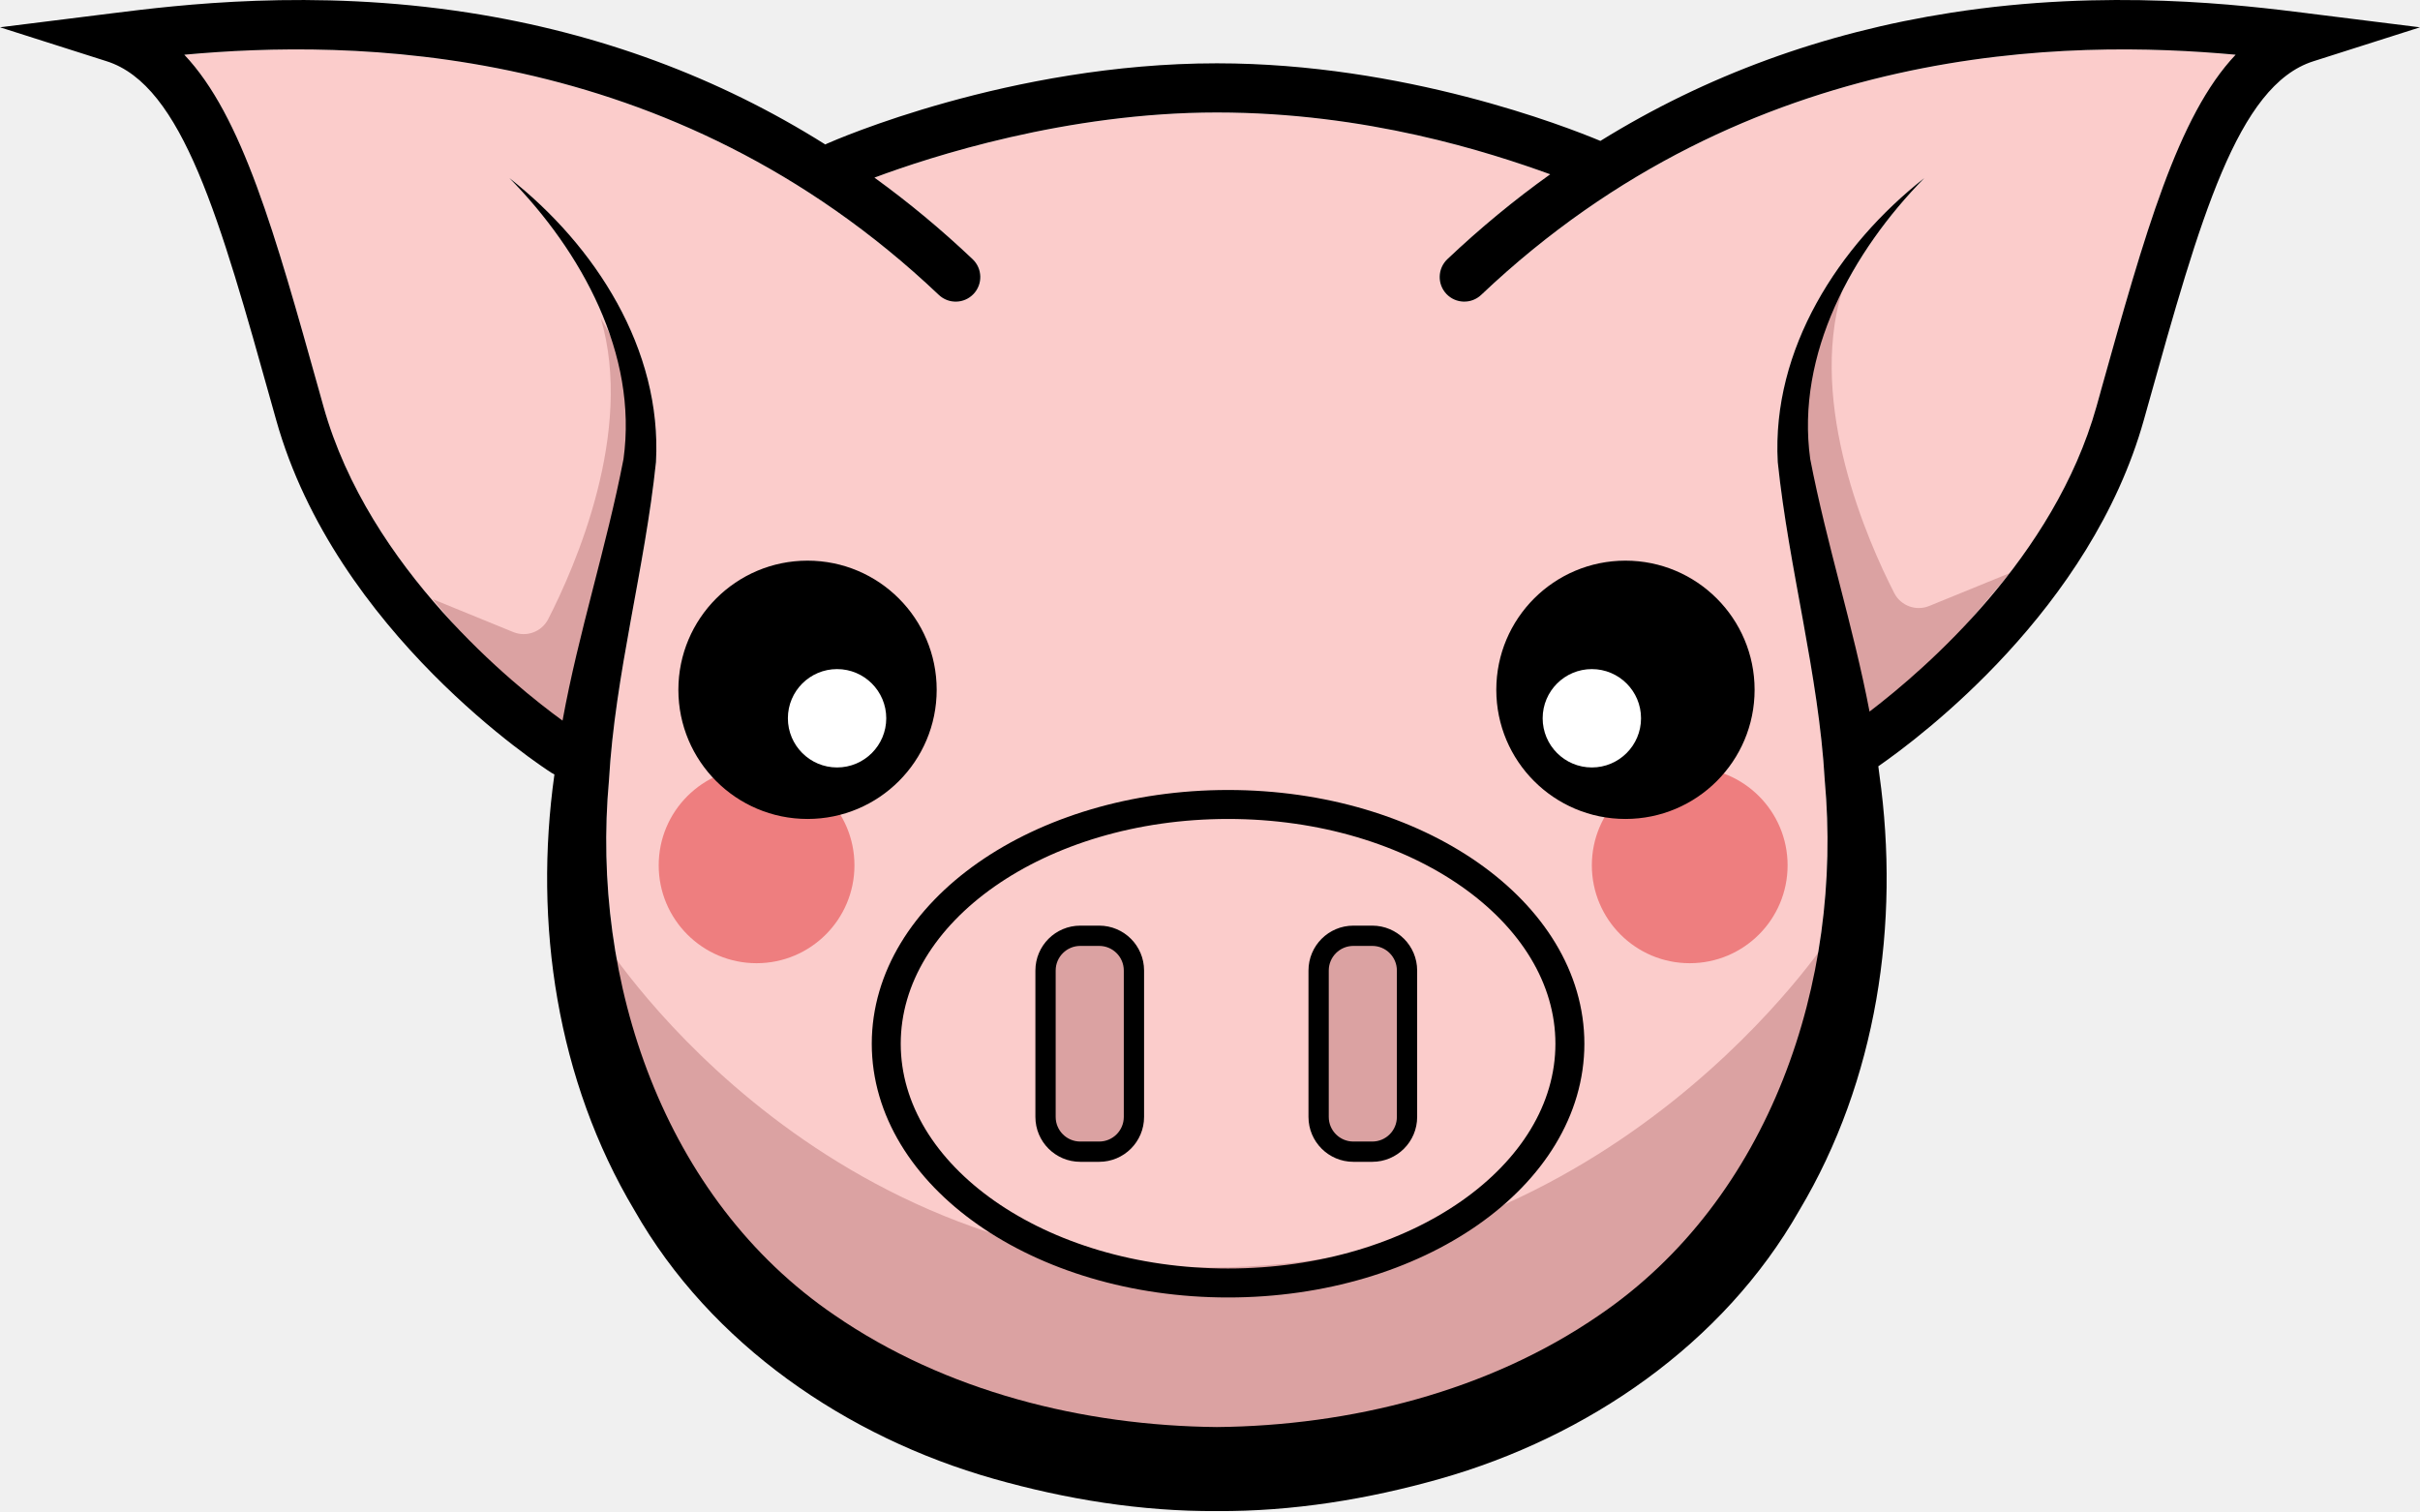
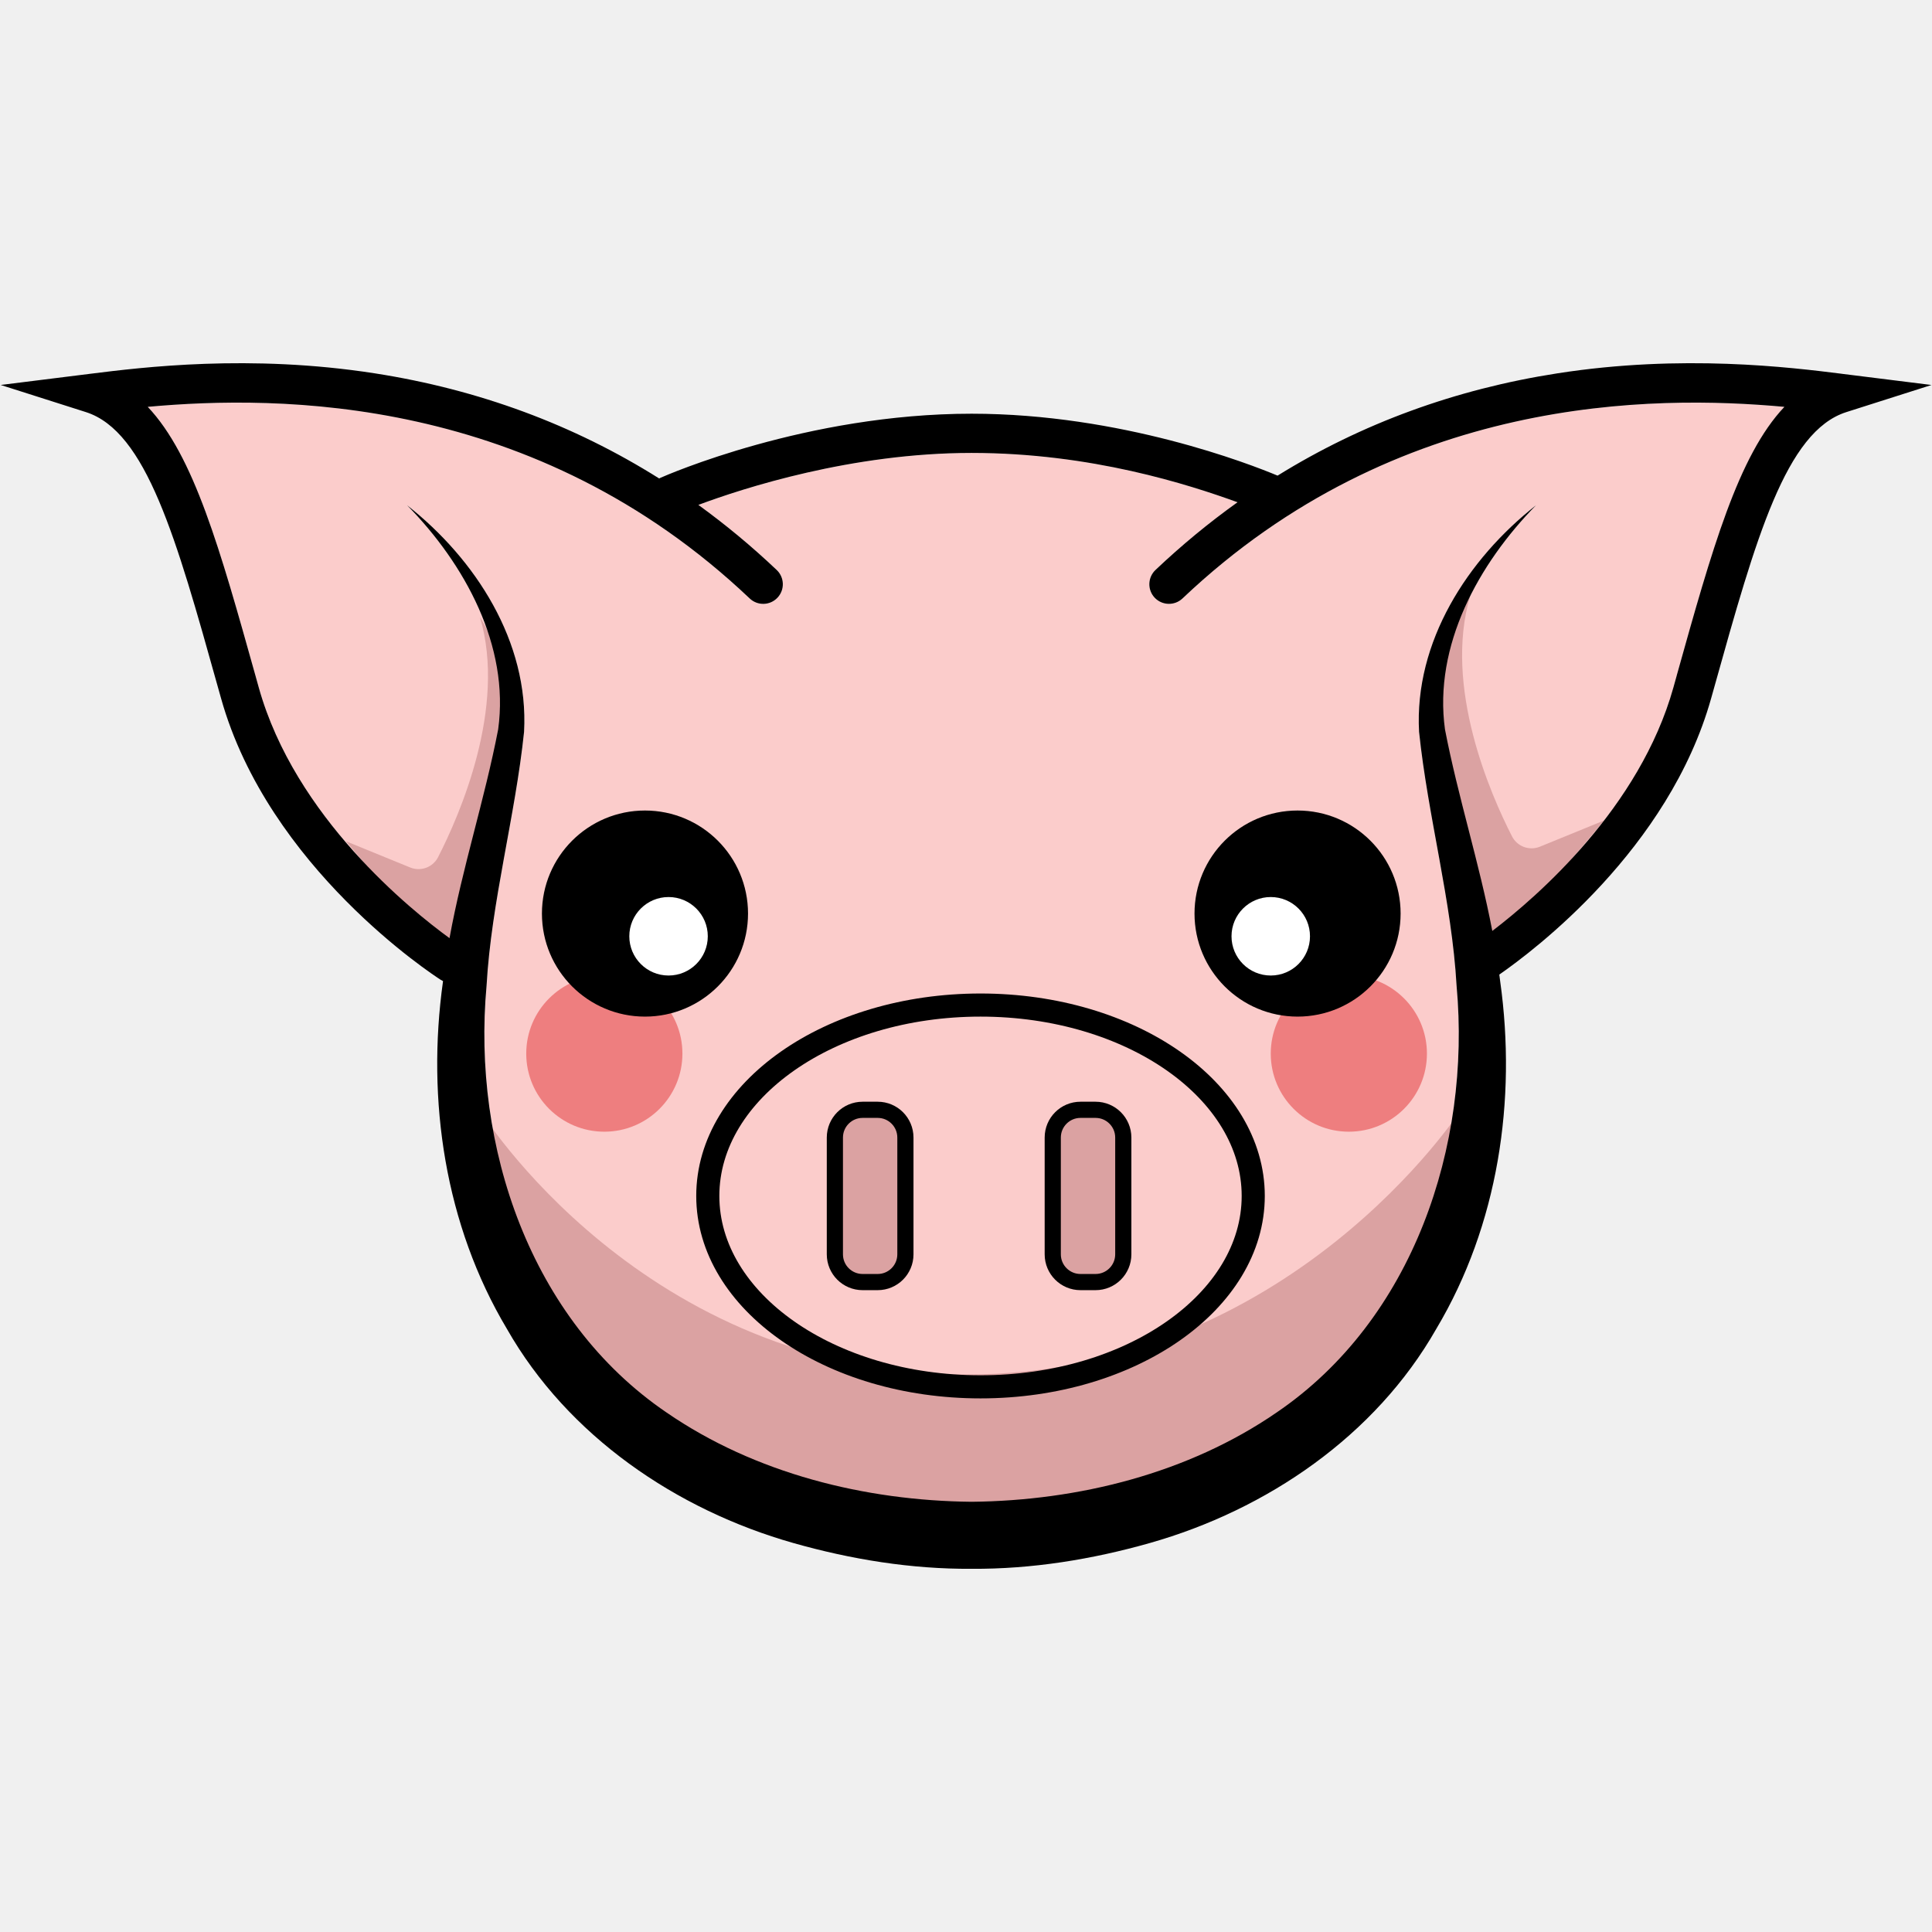
- <svg xmlns="http://www.w3.org/2000/svg" viewBox="80.3 239.16 835.48 521.68">
+ <svg xmlns="http://www.w3.org/2000/svg" viewBox="80 82 836 836">
  <defs>
    <style>
      .cls-1 {
        stroke-width: 7px;
      }

      .cls-1, .cls-2, .cls-3 {
        stroke: #000;
        stroke-miterlimit: 10;
      }

      .cls-1, .cls-4 {
        fill: #dba2a2;
      }

      .cls-5, .cls-6, .cls-4, .cls-7, .cls-8 {
        stroke-width: 0px;
      }

      .cls-5, .cls-2 {
        fill: #000;
      }

      .cls-6 {
        fill: #fbcccb;
      }

      .cls-2, .cls-3 {
        stroke-width: 10px;
      }

      .cls-7 {
        fill: #ee7e7f;
      }

      .cls-8 {
        fill: #fff;
      }

      .cls-3 {
        fill: none;
      }
    </style>
  </defs>
  <g id="Layer_4" data-name="Layer 4">
    <path class="cls-6" d="M852.15,258.06c-19.98,21.1-31.3,61.58-46.58,116.2l-1.47,5.27c-14.56,51.97-58.78,90.39-78.35,105.31-5.64-29.53-14.79-57.76-20.48-87.2-5.01-36.22,14.51-71.66,39.39-96.99-29.6,23.27-52.74,59.07-50.6,98.05,3.83,36.72,14.16,73.4,16.23,109.86,6.33,69.32-18.8,144.49-77.87,184.65-38.29,26.36-85.85,38.18-132,38.64-46.15-.46-93.72-12.28-132-38.64-59.07-40.17-84.2-115.33-77.87-184.65,2.07-36.47,12.4-73.14,16.23-109.86,2.14-38.98-21-74.78-50.6-98.05,24.88,25.33,44.4,60.77,39.39,96.99-5.88,30.47-15.47,59.66-21.05,90.32-16.51-12-66.82-52.31-82.53-108.43l-1.47-5.27c-15.29-54.62-26.6-95.1-46.58-116.2,56.63-5.18,167.52-5.27,260.48,82.92,3.4,3.23,8.77,3.09,12-.32,3.23-3.4,3.09-8.77-.32-12.01-10.81-10.25-22.12-19.64-33.9-28.16,19.48-7.27,66.41-22.49,118.22-22.49s94.03,13.73,115.08,21.34c-12.36,8.83-24.2,18.6-35.51,29.31-3.4,3.24-3.54,8.61-.32,12.01,3.23,3.4,8.6,3.54,12.01.32,92.94-88.18,203.83-88.1,260.46-82.92Z" />
    <path class="cls-4" d="M727.54,491s27.64-31.03,46.57-53.97l-27.77,11.34c-4.57,1.87-9.82-.06-12.07-4.46-9.25-18.06-29.74-64.65-18.14-103.88-9.48,15.67-13.75,32.76-14.23,40.83-.47,8.07,12.34,87.35,16.14,95.89,3.8,8.54,7.7,8.08,7.7,8.08l1.79,6.16Z" />
    <path class="cls-4" d="M276.29,500s-27.64-31.03-46.57-53.97l27.77,11.34c4.57,1.87,9.82-.06,12.07-4.46,9.25-18.06,29.74-64.65,18.14-103.88,9.48,15.67,13.75,32.76,14.23,40.83.47,8.07-12.34,87.35-16.14,95.89-3.8,8.54-7.7,8.08-7.7,8.08l-1.79,6.16Z" />
    <path class="cls-4" d="M287.48,562.2s70.46,114.56,210.56,114.56,214.15-114.56,214.15-114.56c0,0-10.23,190.52-211.77,182.92-201.54-7.6-212.93-182.92-212.93-182.92Z" />
  </g>
  <g id="Layer_1" data-name="Layer 1">
    <path class="cls-5" d="M877,243.74c-22.39-2.8-69-8.63-123.12-.19-44.15,6.87-84.65,21.7-121.06,44.26-11.86-4.96-67.68-26.79-132.4-26.79-71.48,0-132.09,26.62-134.64,27.74-.19.08-.38.18-.55.28-36.93-23.24-78.09-38.49-123.04-45.49-54.12-8.43-100.73-2.61-123.12.19l-38.77,4.84,36.84,11.73c26.19,8.32,39.11,54.54,57.01,118.52l1.48,5.27c20.57,73.48,92.01,119.91,95.03,121.85.34.22.69.4,1.04.57,0,.05-.01.1-.01.15-7.19,51.34.85,105.45,27.66,150.36,26.37,46.31,73.29,78.28,123.96,92.66,25.04,7.1,51.03,11.32,77.11,11.15,26.08.17,52.07-4.05,77.11-11.15,50.67-14.38,97.59-46.35,123.96-92.66,26.81-44.91,34.85-99.02,27.66-150.36-.11-.99-.25-1.98-.38-2.96,14.84-10.29,73.37-54.24,91.68-119.6l1.48-5.27c17.89-63.98,30.83-110.2,57.01-118.52l36.84-11.73-38.77-4.84ZM805.56,374.25l-1.47,5.27c-14.56,51.97-58.78,90.39-78.35,105.31-5.64-29.53-14.79-57.76-20.48-87.2-5.01-36.22,14.51-71.66,39.39-96.99-29.6,23.27-52.74,59.07-50.6,98.05,3.83,36.72,14.16,73.4,16.23,109.86,6.33,69.32-18.8,144.49-77.87,184.65-38.29,26.36-85.85,38.18-132,38.64-46.15-.46-93.72-12.28-132-38.64-59.07-40.17-84.2-115.33-77.87-184.65,2.07-36.47,12.4-73.14,16.23-109.86,2.14-38.98-21-74.78-50.6-98.05,24.88,25.33,44.4,60.77,39.39,96.99-5.88,30.47-15.47,59.66-21.05,90.32-16.51-12-66.82-52.31-82.53-108.43l-1.47-5.27c-15.29-54.62-26.6-95.1-46.58-116.2,56.63-5.18,167.52-5.27,260.48,82.92,3.4,3.23,8.77,3.09,12-.32,3.23-3.4,3.09-8.77-.32-12.01-10.81-10.25-22.12-19.64-33.9-28.16,19.48-7.27,66.41-22.49,118.22-22.49s94.03,13.73,115.08,21.34c-12.36,8.83-24.2,18.6-35.51,29.31-3.4,3.24-3.54,8.61-.32,12.01,3.23,3.4,8.6,3.54,12.01.32,92.94-88.18,203.83-88.1,260.46-82.92-19.98,21.1-31.3,61.58-46.58,116.2Z" />
  </g>
  <g id="Layer_3" data-name="Layer 3">
    <ellipse class="cls-3" cx="504.28" cy="599.5" rx="118.01" ry="82.6" />
    <rect class="cls-1" x="441.26" y="562.23" width="30.52" height="74.54" rx="12" ry="12" />
    <rect class="cls-1" x="535.54" y="562.23" width="30.52" height="74.54" rx="12" ry="12" />
    <circle class="cls-7" cx="341.5" cy="537.91" r="33.79" />
    <circle class="cls-2" cx="359.09" cy="477.31" r="39.59" />
    <circle class="cls-7" cx="663.66" cy="537.91" r="33.79" />
    <circle class="cls-2" cx="641.47" cy="477.31" r="39.59" />
    <circle class="cls-8" cx="369.29" cy="487.14" r="16.98" />
    <circle class="cls-8" cx="629.87" cy="487.14" r="16.98" />
  </g>
</svg>
